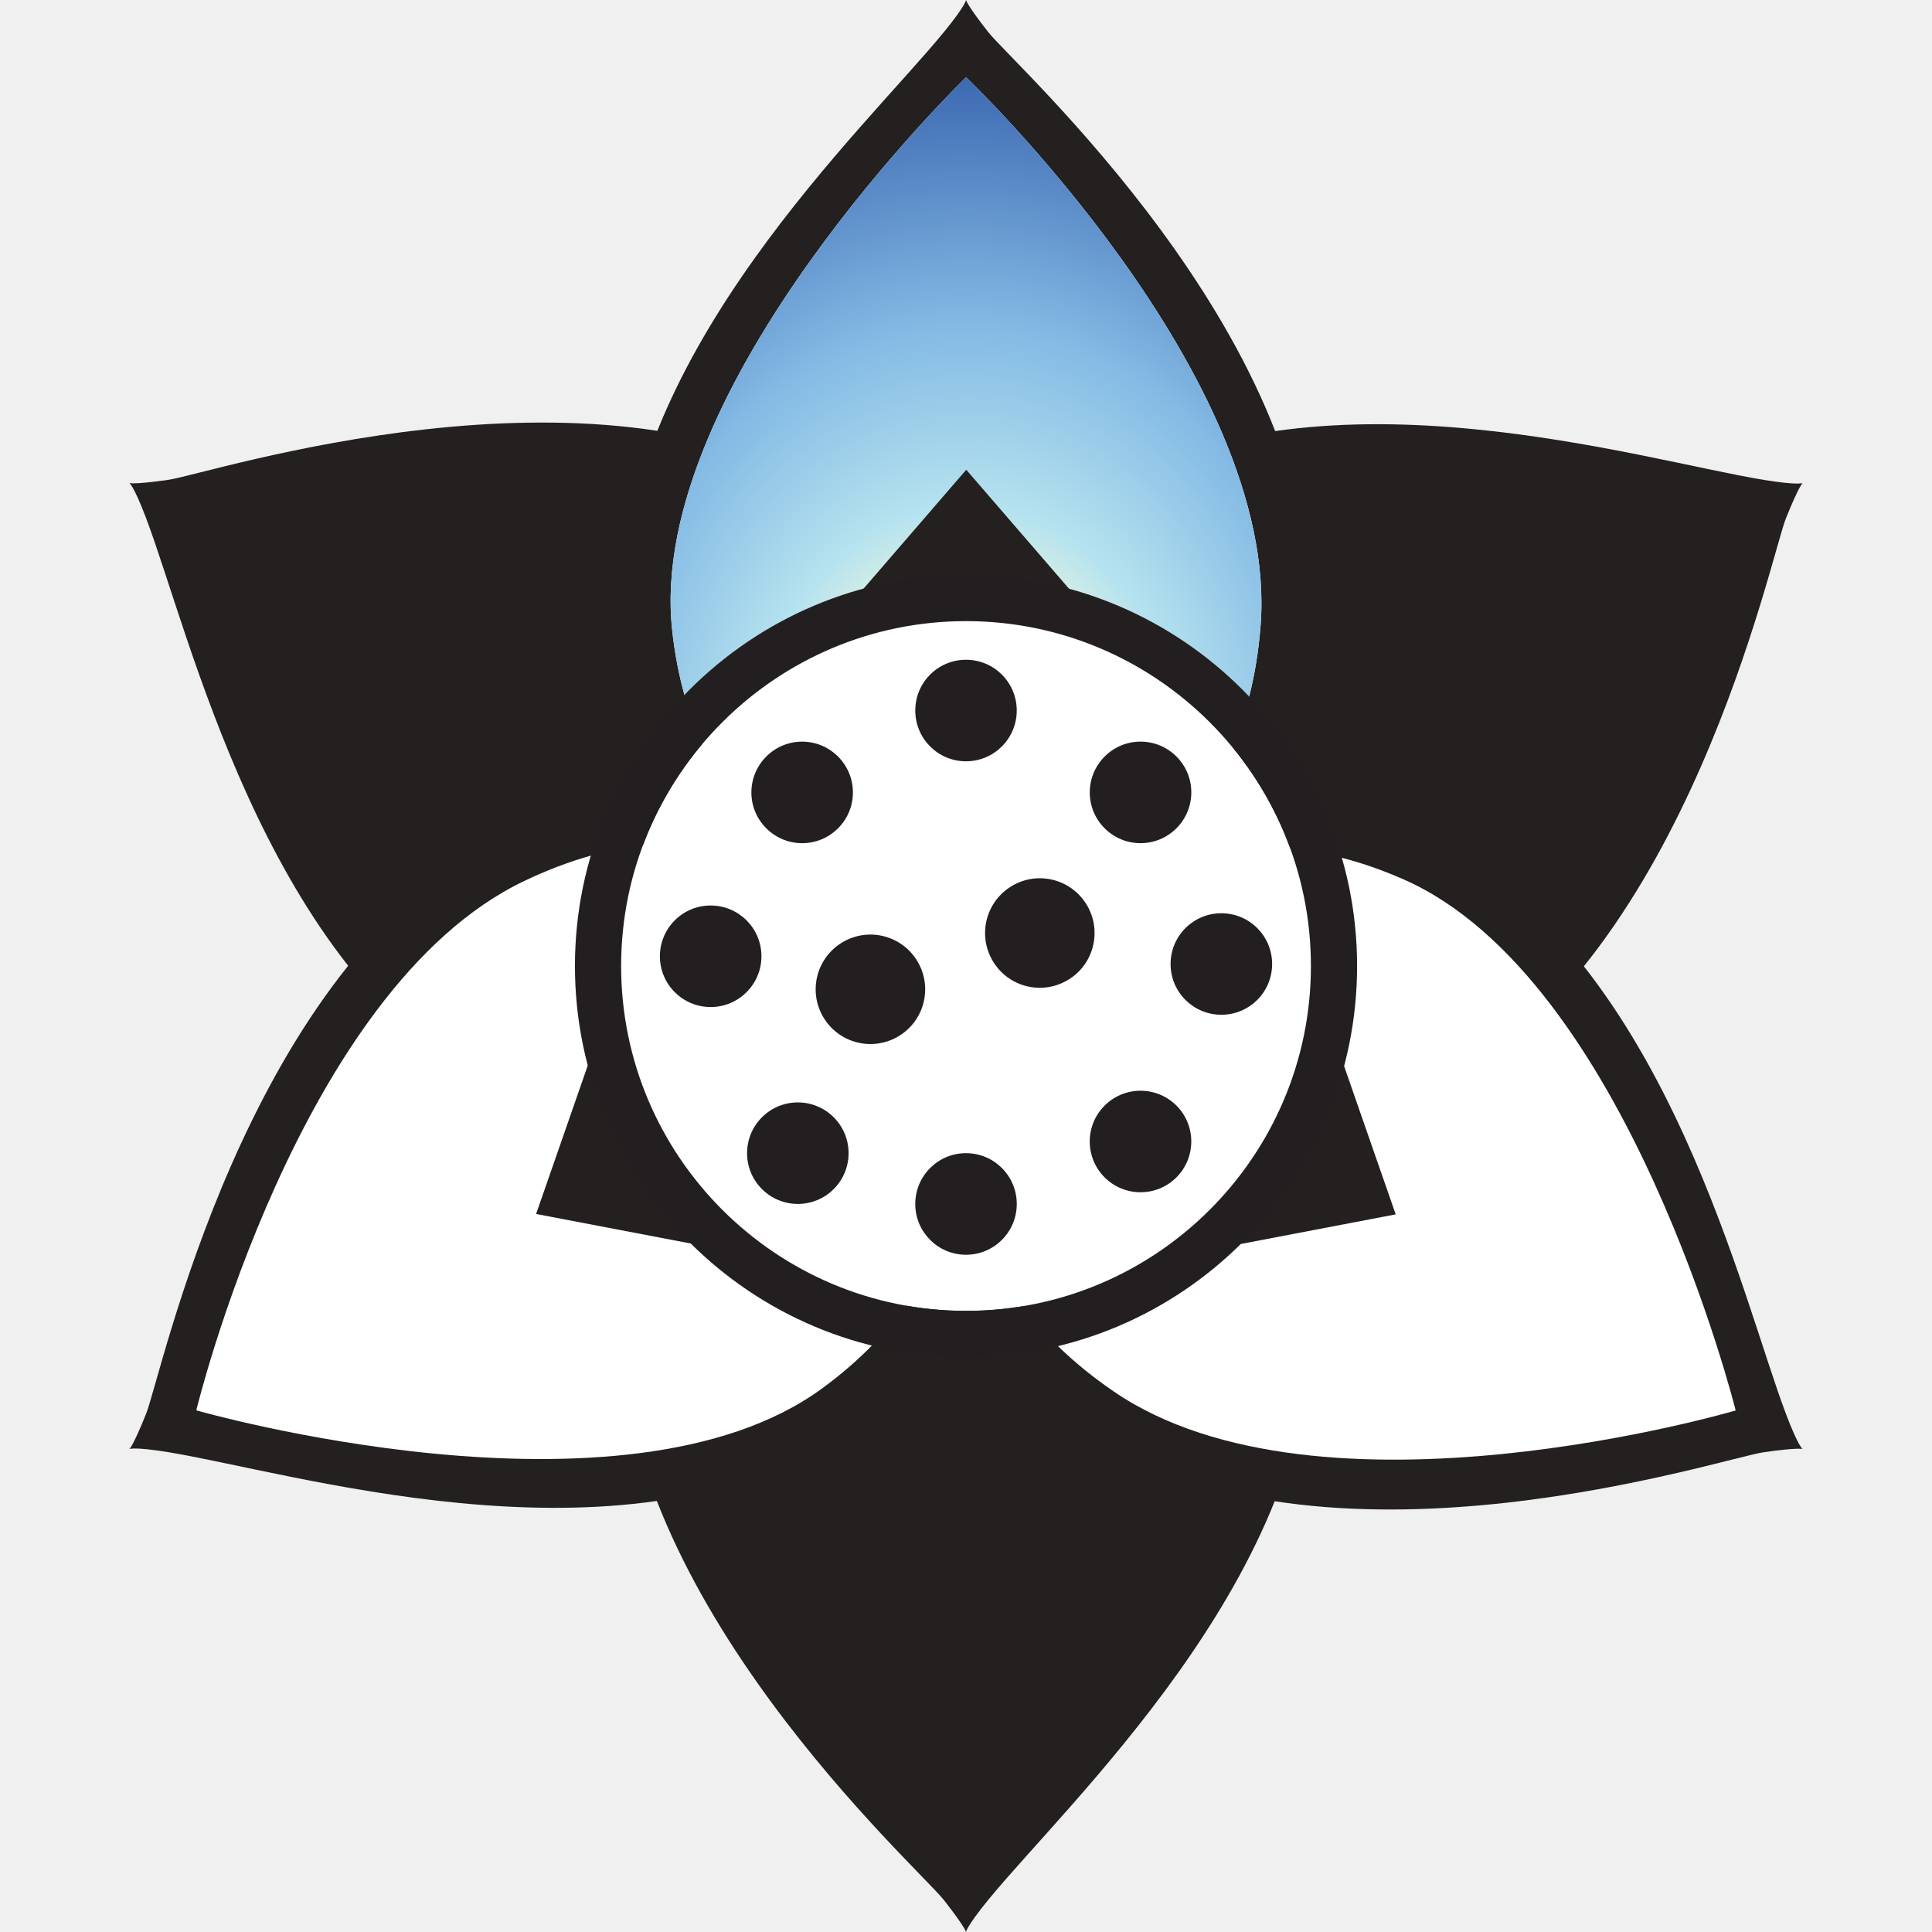
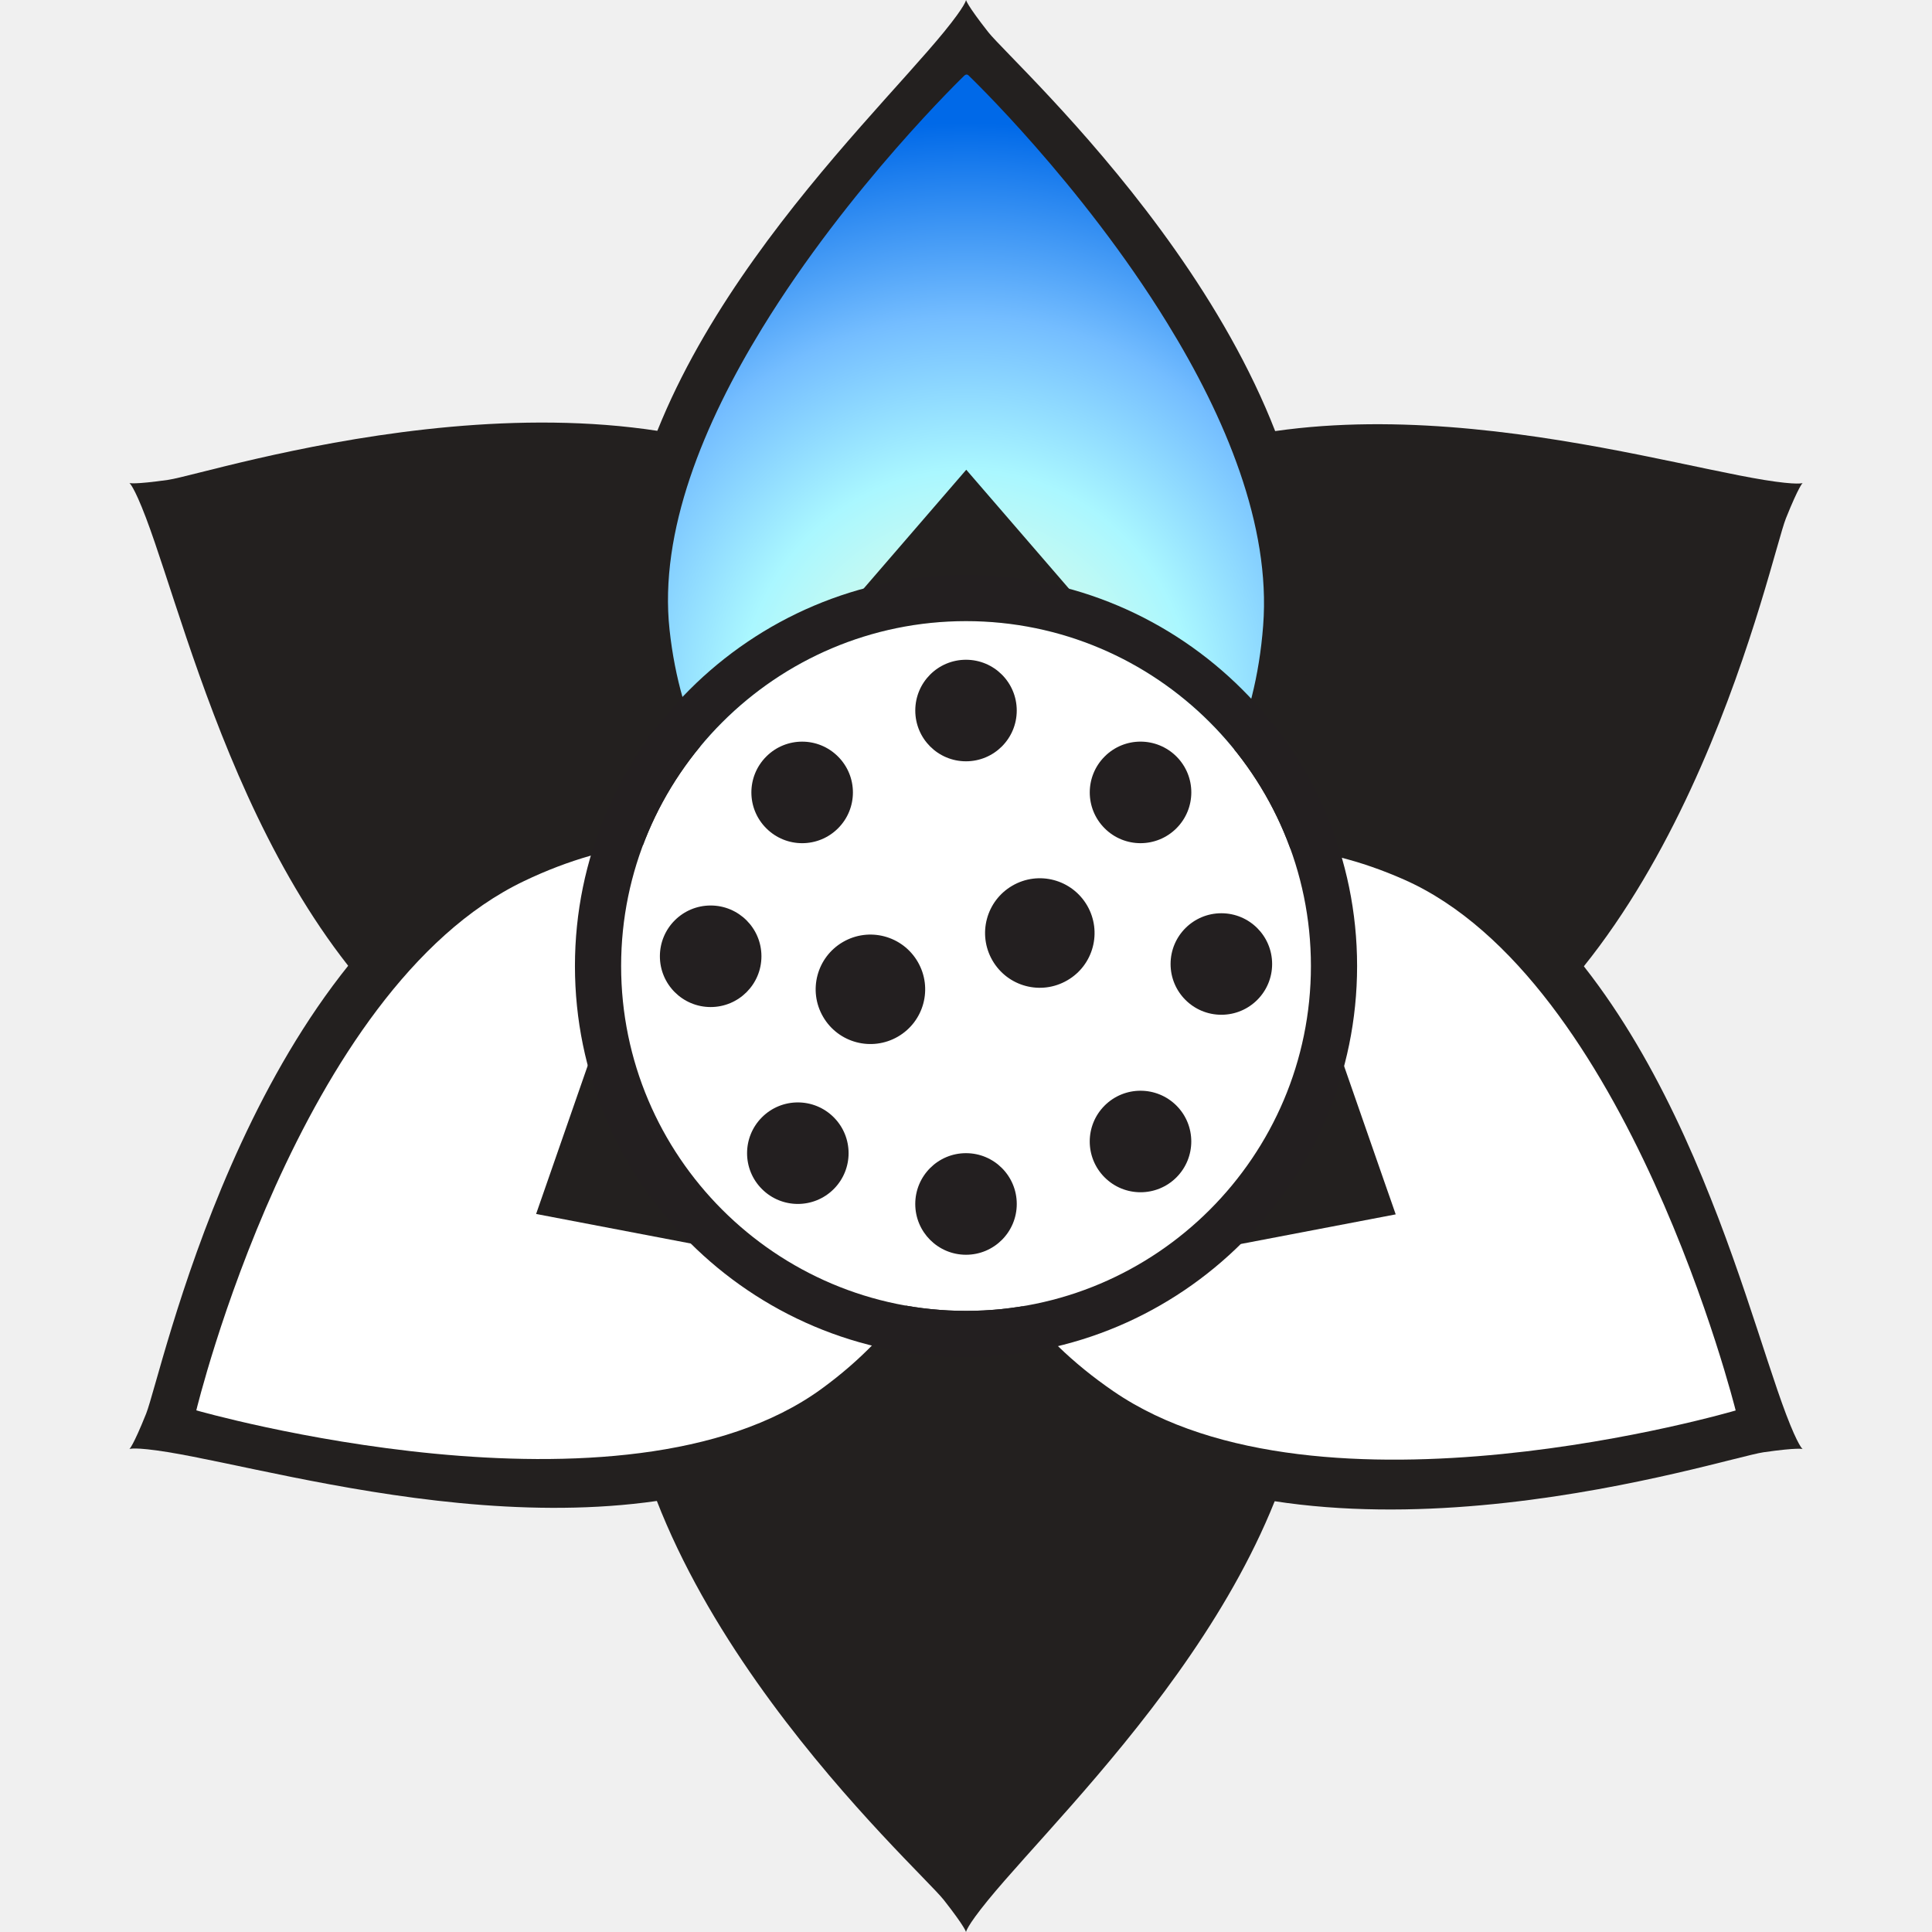
<svg xmlns="http://www.w3.org/2000/svg" width="400px" height="400px" version="1.1" xml:space="preserve" style="fill-rule:evenodd;clip-rule:evenodd;stroke-linejoin:round;stroke-miterlimit:2;">
  <g id="Layer1" transform="matrix(1,0,0,1,1,0)">
    <g>
      <g transform="matrix(140.2793,-37.54456,-37.54456,-140.2793,68.7505,180.2023)">
        <path d="M-0.143,0.61C-0.143,0.61 -0.138,0.605 -0.133,0.556C-0.115,0.378 -0.133,-0.088 0.114,-0.342C0.59,-0.831 1.304,-0.151 0.82,0.343C0.543,0.625 -0.026,0.593 -0.088,0.6C-0.138,0.606 -0.143,0.61 -0.143,0.61Z" style="fill:rgb(35,32,31);fill-rule:nonzero;" />
      </g>
      <g transform="matrix(-102.6542,-102.7132,-102.7132,102.6542,246.9803,322.7113)">
        <path d="M-0.143,0.61C-0.143,0.61 -0.138,0.605 -0.133,0.556C-0.115,0.378 -0.133,-0.088 0.114,-0.342C0.59,-0.831 1.304,-0.151 0.82,0.343C0.543,0.625 -0.026,0.593 -0.088,0.6C-0.138,0.606 -0.143,0.61 -0.143,0.61Z" style="fill:rgb(35,32,31);fill-rule:nonzero;" />
      </g>
      <g transform="matrix(-37.6251,140.2577,140.2577,37.6251,281.2817,97.10527)">
        <path d="M-0.143,0.61C-0.143,0.61 -0.138,0.605 -0.133,0.556C-0.115,0.378 -0.133,-0.088 0.114,-0.342C0.59,-0.831 1.304,-0.151 0.82,0.343C0.543,0.625 -0.026,0.593 -0.088,0.6C-0.138,0.606 -0.143,0.61 -0.143,0.61Z" style="fill:rgb(35,32,31);fill-rule:nonzero;" />
      </g>
    </g>
    <g>
      <g transform="matrix(-0.664609,-1.151137,1.151137,-0.664609,158.7058,530.2116)">
        <g transform="matrix(77.22901,77.27336,77.27336,-77.22901,163.8864,58.1523)">
          <path d="M-0.143,0.61C-0.143,0.61 -0.138,0.605 -0.133,0.556C-0.115,0.378 -0.133,-0.088 0.114,-0.342C0.59,-0.831 1.304,-0.151 0.82,0.343C0.543,0.625 -0.026,0.593 -0.088,0.6C-0.138,0.606 -0.143,0.61 -0.143,0.61Z" style="fill:rgb(35,32,31);fill-rule:nonzero;" />
        </g>
        <g transform="matrix(66.69147,66.72977,66.72977,-66.69147,168.823,58.78857)">
          <path d="M-0.117,0.584C-0.117,0.584 -0.13,-0.15 0.185,-0.404C0.682,-0.805 1.299,-0.216 0.867,0.288C0.598,0.602 -0.117,0.584 -0.117,0.584Z" style="fill:white;fill-rule:nonzero;" />
        </g>
      </g>
      <g transform="matrix(-0.664609,1.151137,-1.151137,-0.664609,505.1195,69.80311)">
        <g transform="matrix(77.22901,77.27336,77.27336,-77.22901,163.8864,58.1523)">
          <path d="M-0.143,0.61C-0.143,0.61 -0.138,0.605 -0.133,0.556C-0.115,0.378 -0.133,-0.088 0.114,-0.342C0.59,-0.831 1.304,-0.151 0.82,0.343C0.543,0.625 -0.026,0.593 -0.088,0.6C-0.138,0.606 -0.143,0.61 -0.143,0.61Z" style="fill:rgb(35,32,31);fill-rule:nonzero;" />
        </g>
        <g transform="matrix(66.69147,66.72977,66.72977,-66.69147,168.823,58.78857)">
          <path d="M-0.117,0.584C-0.117,0.584 -0.13,-0.15 0.185,-0.404C0.682,-0.805 1.299,-0.216 0.867,0.288C0.598,0.602 -0.117,0.584 -0.117,0.584Z" style="fill:white;fill-rule:nonzero;" />
        </g>
      </g>
      <g transform="matrix(1.329218,0,0,1.329218,-66.81276,0.004223)">
        <g transform="matrix(77.22901,77.27336,77.27336,-77.22901,163.8864,58.1523)">
          <path d="M-0.143,0.61C-0.143,0.61 -0.138,0.605 -0.133,0.556C-0.115,0.378 -0.133,-0.088 0.114,-0.342C0.59,-0.831 1.304,-0.151 0.82,0.343C0.543,0.625 -0.026,0.593 -0.088,0.6C-0.138,0.606 -0.143,0.61 -0.143,0.61Z" style="fill:rgb(35,32,31);fill-rule:nonzero;" />
        </g>
        <g transform="matrix(66.69147,66.72977,66.72977,-66.69147,168.823,58.78857)">
          <path d="M-0.117,0.584C-0.117,0.584 -0.13,-0.15 0.185,-0.404C0.682,-0.805 1.299,-0.216 0.867,0.288C0.598,0.602 -0.117,0.584 -0.117,0.584Z" style="fill:white;fill-rule:nonzero;" />
        </g>
      </g>
    </g>
    <g id="_1" transform="matrix(88.64751,88.69843,88.69843,-88.64751,157.5898,78.14706)">
-       <path d="M-0.117,0.584C-0.117,0.584 -0.13,-0.15 0.185,-0.404C0.682,-0.805 1.299,-0.216 0.867,0.288C0.598,0.602 -0.117,0.584 -0.117,0.584Z" style="fill:url(#_Radial1);fill-rule:nonzero;" />
+       <path d="M-0.117,0.589C-0.117,0.589 0.141,0.595 0.405,0.532C0.582,0.49 0.762,0.417 0.87,0.291C1.088,0.037 1.041,-0.239 0.878,-0.4C0.714,-0.562 0.433,-0.609 0.182,-0.407C0.055,-0.305 -0.019,-0.126 -0.062,0.053C-0.126,0.319 -0.121,0.584 -0.121,0.584C-0.121,0.587 -0.119,0.589 -0.117,0.589Z" style="fill:url(#_Radial1);fill-rule:nonzero;" />
    </g>
    <g>
      <g transform="matrix(20.49146,35.51579,35.51579,-20.49146,110.3922,225.6899)">
        <path d="M0.537,-0.321L0.015,0.283L1.06,0.285L0.537,-0.321Z" style="fill:rgb(35,32,31);fill-rule:nonzero;" />
      </g>
      <g transform="matrix(20.51185,-35.50402,-35.50402,-20.51185,265.5528,263.9047)">
        <path d="M0.537,-0.321L0.015,0.283L1.06,0.285L0.537,-0.321Z" style="fill:rgb(35,32,31);fill-rule:nonzero;" />
      </g>
      <g transform="matrix(-41.00331,-0.011772,-0.011772,41.00331,221.0675,110.4243)">
        <path d="M0.537,-0.321L0.015,0.283L1.06,0.285L0.537,-0.321Z" style="fill:rgb(35,32,31);fill-rule:nonzero;" />
      </g>
    </g>
    <g transform="matrix(1,0,0,1,-0.995816,0)">
      <g transform="matrix(-8.342978,0,0,8.342978,200,271.4075)">
        <path d="M0,-17.118C4.719,-17.118 8.559,-13.278 8.559,-8.558C8.559,-3.84 4.719,0 0,0C-4.719,0 -8.559,-3.84 -8.559,-8.558C-8.559,-13.278 -4.719,-17.118 0,-17.118" style="fill:white;fill-rule:nonzero;" />
      </g>
      <g transform="matrix(8.342978,0,0,8.342978,200,280.9644)">
        <path d="M0,-19.409C-5.351,-19.409 -9.705,-15.055 -9.705,-9.704C-9.705,-4.354 -5.351,0 0,0C5.351,0 9.705,-4.354 9.705,-9.704C9.705,-15.055 5.351,-19.409 0,-19.409M0,-1.146C-4.719,-1.146 -8.559,-4.985 -8.559,-9.704C-8.559,-14.424 -4.719,-18.263 0,-18.263C4.719,-18.263 8.559,-14.424 8.559,-9.704C8.559,-4.985 4.719,-1.146 0,-1.146" style="fill:rgb(35,31,32);fill-rule:nonzero;" />
      </g>
      <g transform="matrix(0,-8.342978,-8.342978,0,199.9983,136.6034)">
        <path d="M-1.259,-1.259C-1.955,-1.259 -2.519,-0.696 -2.519,0.001C-2.519,0.697 -1.955,1.259 -1.259,1.259C-0.563,1.259 0.001,0.697 0.001,0.001C0.001,-0.696 -0.563,-1.259 -1.259,-1.259" style="fill:rgb(35,31,32);fill-rule:nonzero;" />
      </g>
      <g transform="matrix(0,-8.342978,-8.342978,0,200.0025,238.7598)">
        <path d="M-1.26,-1.259C-0.564,-1.259 0.001,-0.696 0.001,0.001C0.001,0.697 -0.564,1.26 -1.26,1.26C-1.955,1.26 -2.52,0.697 -2.52,0.001C-2.52,-0.696 -1.955,-1.259 -1.26,-1.259" style="fill:rgb(35,31,32);fill-rule:nonzero;" />
      </g>
      <g transform="matrix(-8.342978,0,0,8.342978,147.1314,208.4982)">
        <path d="M0,-2.52C-0.695,-2.52 -1.26,-1.957 -1.26,-1.26C-1.26,-0.564 -0.695,0 0,0C0.696,0 1.26,-0.564 1.26,-1.26C1.26,-1.957 0.696,-2.52 0,-2.52" style="fill:rgb(35,31,32);fill-rule:nonzero;" />
      </g>
      <g transform="matrix(-8.342978,0,0,8.342978,252.8644,210.095)">
        <path d="M0,-2.519C0.696,-2.519 1.26,-1.956 1.26,-1.259C1.26,-0.563 0.696,0 0,0C-0.696,0 -1.26,-0.563 -1.26,-1.259C-1.26,-1.956 -0.696,-2.519 0,-2.519" style="fill:rgb(35,31,32);fill-rule:nonzero;" />
      </g>
      <g transform="matrix(-5.899376,-5.899376,-5.899376,5.899376,155.564,164.0551)">
        <path d="M-0.892,-2.149C-1.588,-2.149 -2.151,-1.586 -2.151,-0.89C-2.151,-0.194 -1.588,0.369 -0.892,0.369C-0.195,0.37 0.368,-0.193 0.368,-0.891C0.368,-1.587 -0.195,-2.15 -0.892,-2.149" style="fill:rgb(35,31,32);fill-rule:nonzero;" />
      </g>
      <g transform="matrix(-5.899376,-5.899376,-5.899376,5.899376,225.6111,236.3366)">
        <path d="M-0.891,-2.152C-0.196,-2.151 0.368,-1.588 0.369,-0.892C0.369,-0.196 -0.194,0.368 -0.891,0.368C-1.587,0.368 -2.151,-0.196 -2.151,-0.892C-2.15,-1.588 -1.586,-2.152 -0.891,-2.152" style="fill:rgb(35,31,32);fill-rule:nonzero;" />
      </g>
      <g transform="matrix(-5.899376,5.899376,5.899376,5.899376,175.6874,238.7531)">
        <path d="M0.891,-2.15C0.195,-2.151 -0.369,-1.586 -0.369,-0.891C-0.369,-0.195 0.195,0.369 0.891,0.369C1.586,0.369 2.151,-0.195 2.15,-0.891C2.151,-1.586 1.586,-2.15 0.891,-2.15" style="fill:rgb(35,31,32);fill-rule:nonzero;" />
      </g>
      <g transform="matrix(-7.216936,4.185823,4.185823,7.216936,190.0413,210.457)">
        <path d="M0.681,-2.533C-0.069,-2.533 -0.677,-1.926 -0.677,-1.174C-0.677,-0.424 -0.07,0.183 0.681,0.183C1.432,0.182 2.04,-0.426 2.039,-1.176C2.04,-1.926 1.431,-2.533 0.681,-2.533" style="fill:rgb(35,31,32);fill-rule:nonzero;" />
      </g>
      <g transform="matrix(-5.89772,5.901032,5.901032,5.89772,246.6423,164.0517)">
        <path d="M0.891,-2.15C1.587,-2.15 2.151,-1.587 2.151,-0.891C2.152,-0.195 1.588,0.369 0.891,0.369C0.195,0.369 -0.369,-0.194 -0.369,-0.89C-0.368,-1.586 0.194,-2.151 0.891,-2.15" style="fill:rgb(35,31,32);fill-rule:nonzero;" />
      </g>
      <g transform="matrix(-7.216936,4.185823,4.185823,7.216936,225.1181,198.8055)">
        <path d="M0.681,-2.534C1.432,-2.534 2.039,-1.927 2.04,-1.176C2.04,-0.424 1.433,0.183 0.681,0.182C-0.068,0.184 -0.676,-0.424 -0.677,-1.175C-0.677,-1.927 -0.069,-2.535 0.681,-2.534" style="fill:rgb(35,31,32);fill-rule:nonzero;" />
      </g>
    </g>
  </g>
  <defs>
-     <radialGradient id="_Radial1" cx="0" cy="0" r="1" gradientUnits="userSpaceOnUse" gradientTransform="matrix(-0.798603,0.798603,0.662459,0.662459,0.681705,-0.214449)">
-       <stop offset="0" style="stop-color:rgb(248,249,216);stop-opacity:1" />
-       <stop offset="0.21" style="stop-color:rgb(248,249,216);stop-opacity:1" />
-       <stop offset="0.37" style="stop-color:rgb(182,227,239);stop-opacity:1" />
-       <stop offset="0.64" style="stop-color:rgb(131,185,228);stop-opacity:1" />
-       <stop offset="1" style="stop-color:rgb(61,105,178);stop-opacity:1" />
+     <radialGradient id="_Radial1" cx="0" cy="0" r="1" gradientUnits="userSpaceOnUse" gradientTransform="matrix(-0.684036,0.683643,0.652088,0.652462,0.622413,-0.155191)">
+       <stop offset="0" style="stop-color:rgb(249,255,216);stop-opacity:1" />
+       <stop offset="0.41" style="stop-color:rgb(170,247,255);stop-opacity:1" />
+       <stop offset="0.67" style="stop-color:rgb(116,189,255);stop-opacity:1" />
+       <stop offset="1" style="stop-color:rgb(0,105,232);stop-opacity:1" />
    </radialGradient>
  </defs>
</svg>
